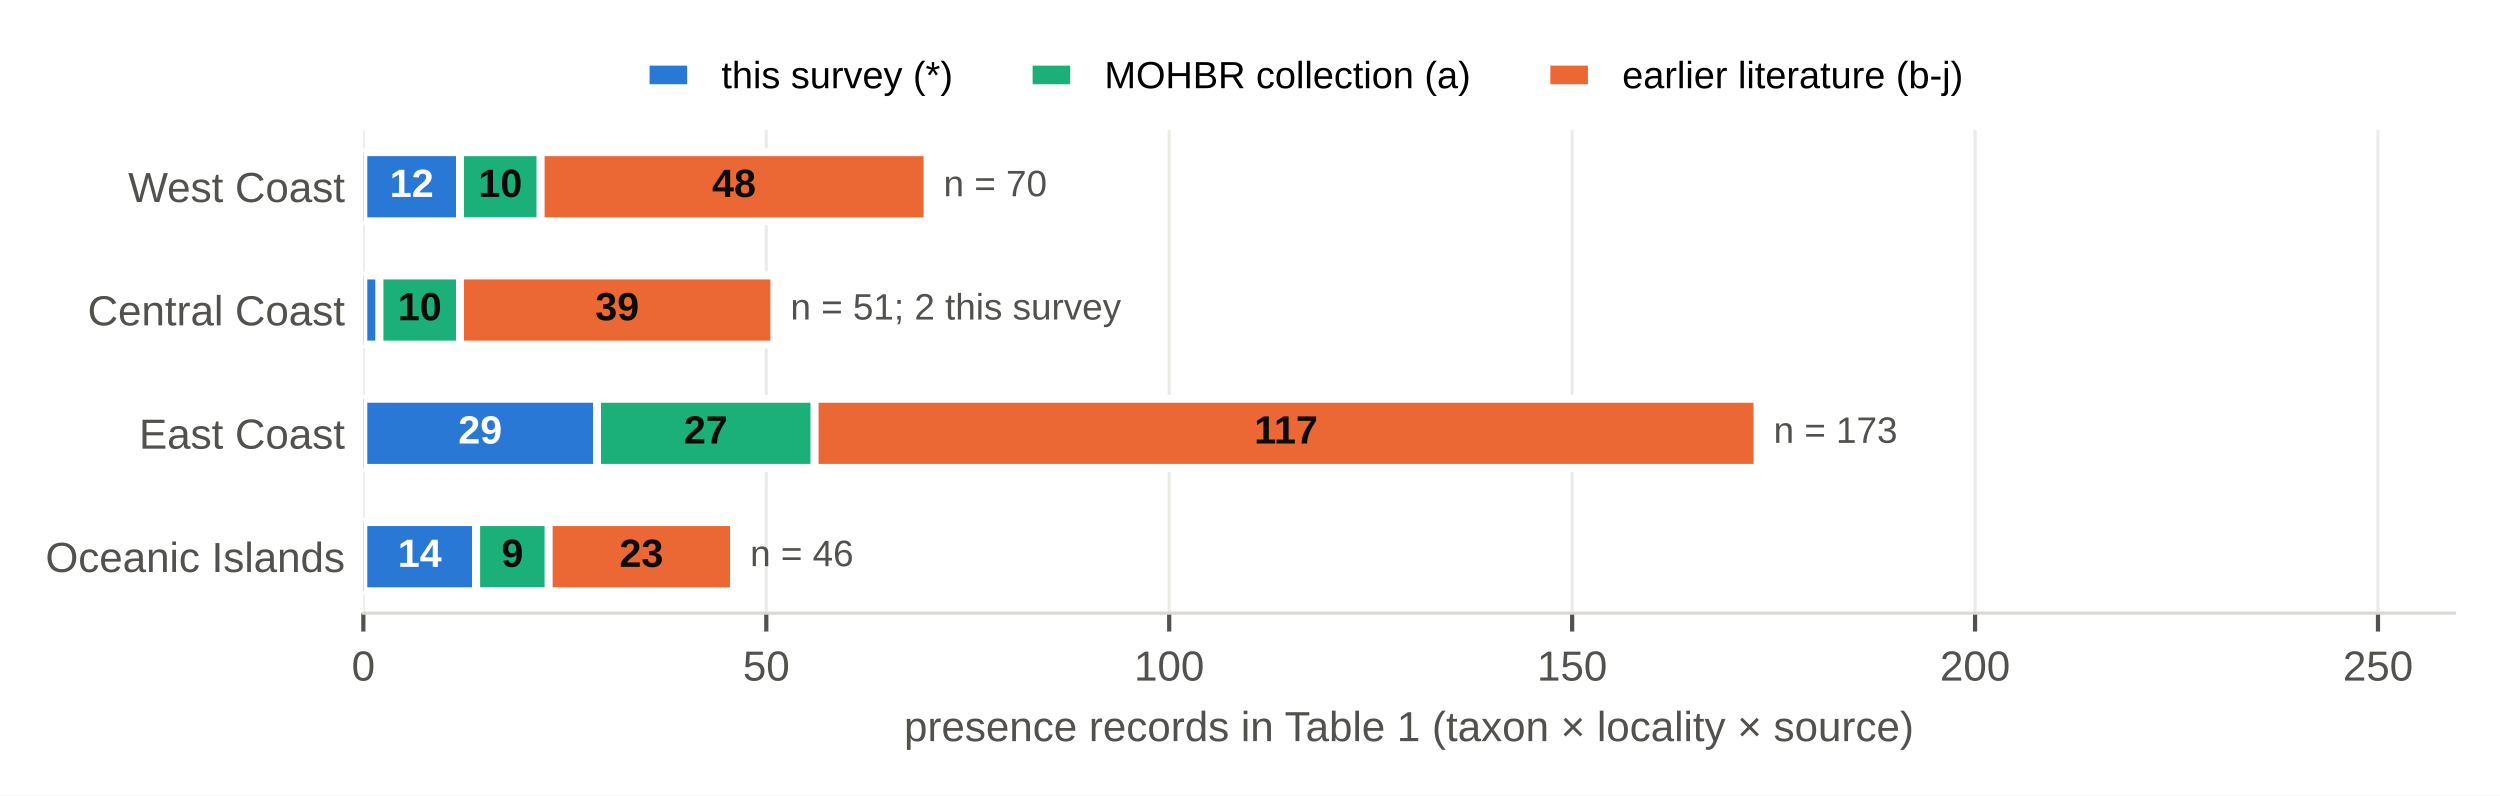
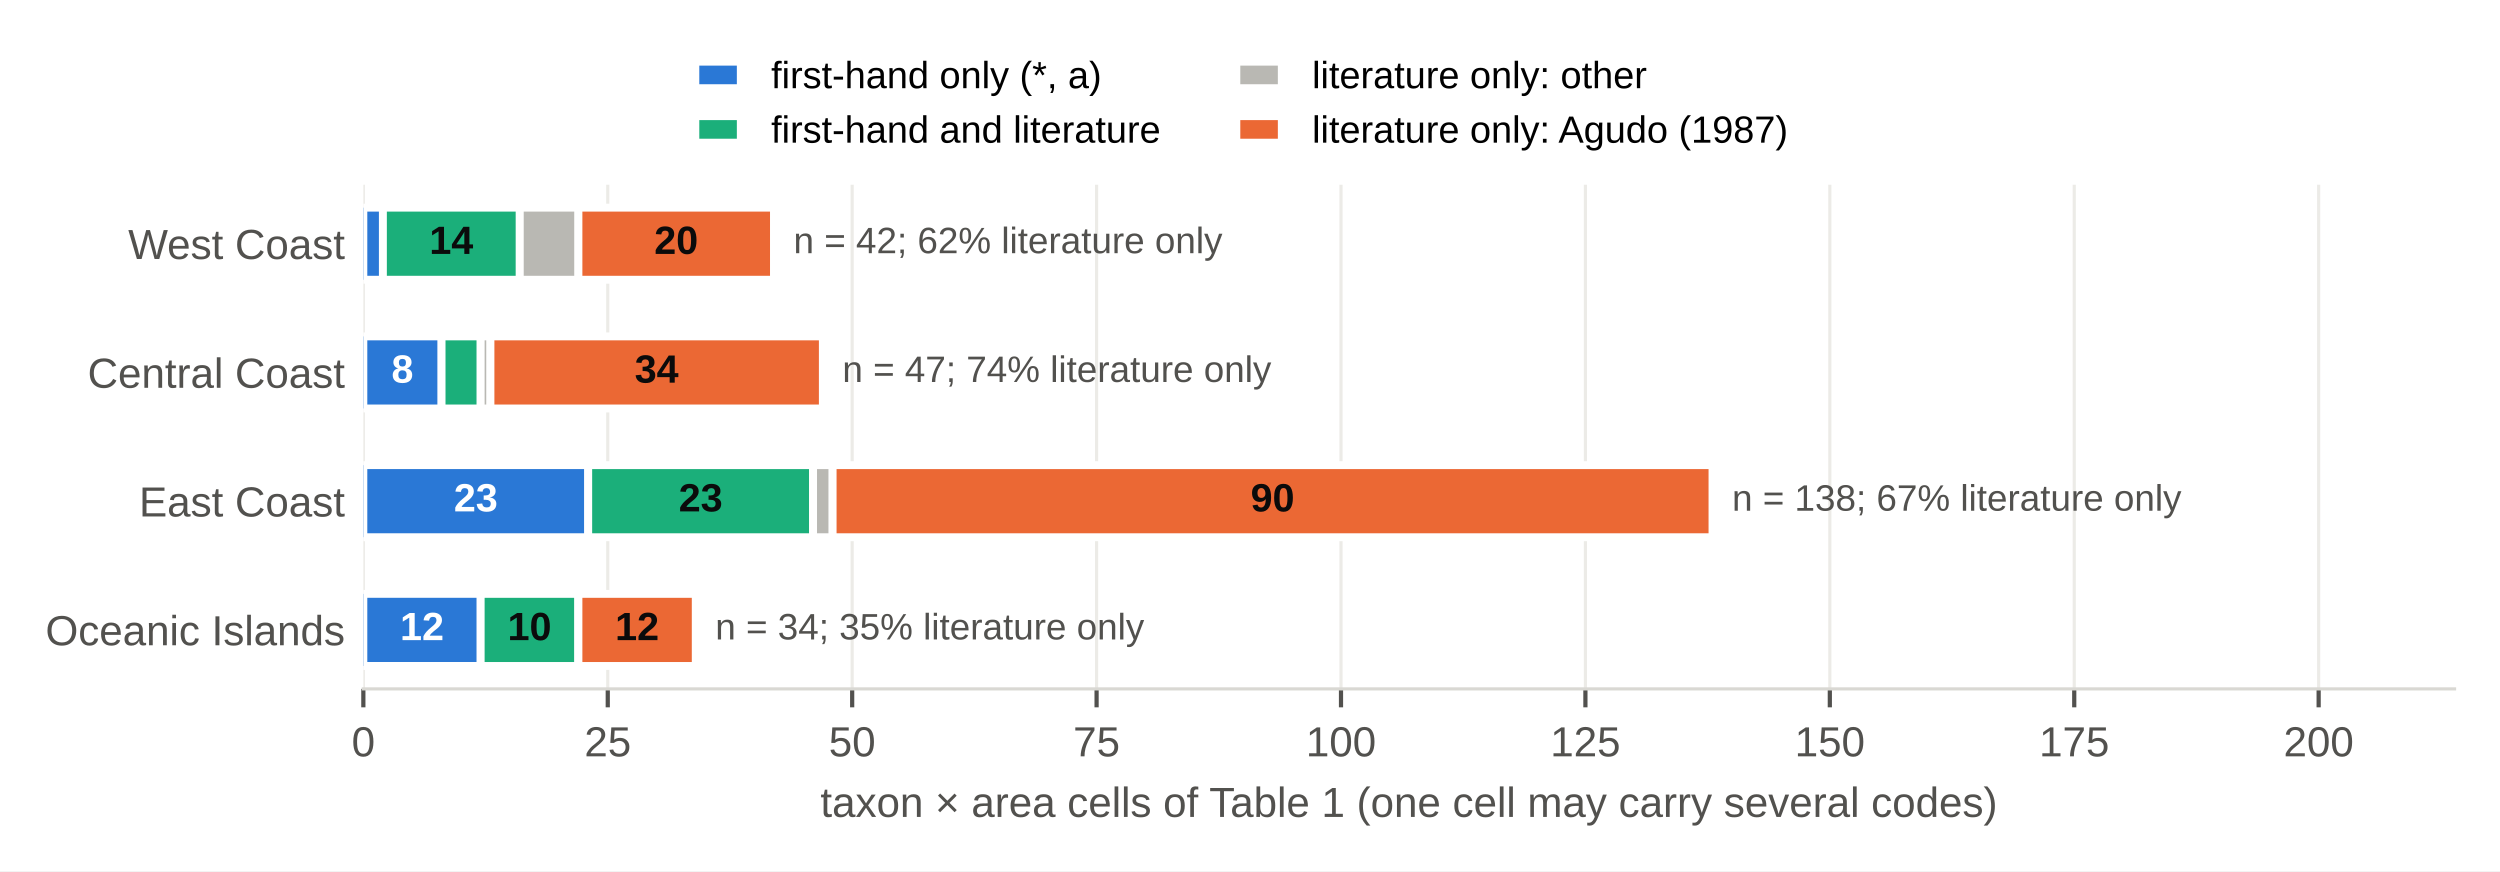
- <svg xmlns="http://www.w3.org/2000/svg" xmlns:xlink="http://www.w3.org/1999/xlink" width="475.2pt" height="151.2pt" viewBox="0 0 475.2 151.2" version="1.1">
+ <svg xmlns="http://www.w3.org/2000/svg" xmlns:xlink="http://www.w3.org/1999/xlink" width="475.2pt" height="165.6pt" viewBox="0 0 475.2 165.6" version="1.1">
  <defs>
    <style type="text/css">*{stroke-linejoin: round; stroke-linecap: butt}</style>
  </defs>
  <g id="figure_1">
    <g id="patch_1">
-       <path d="M 0 151.2  L 475.2 151.2  L 475.2 0  L 0 0  z " style="fill: #ffffff" />
+       <path d="M 0 165.6  L 475.2 165.6  L 475.2 0  L 0 0  z " style="fill: #ffffff" />
    </g>
    <g id="axes_1">
      <g id="patch_2">
-         <path d="M 69.065 116.544  L 466.56 116.544  L 466.56 24.757  L 69.065 24.757  z " style="fill: #ffffff" />
+         <path d="M 69.065 130.944  L 466.56 130.944  L 466.56 35.114  L 69.065 35.114  z " style="fill: #ffffff" />
      </g>
      <g id="matplotlib.axis_1">
        <g id="xtick_1">
          <g id="line2d_1">
-             <path d="M 69.065 116.544  L 69.065 24.757  " clip-path="url(#p3f7962bc7f)" style="fill: none; stroke: #ecebe7; stroke-width: 0.6; stroke-linecap: square" />
+             <path d="M 69.065 130.944  L 69.065 35.114  " clip-path="url(#p2811abb94e)" style="fill: none; stroke: #ecebe7; stroke-width: 0.6; stroke-linecap: square" />
          </g>
          <g id="line2d_2">
            <defs>
              <path id="ma155ac7224" d="M 0 0  L 0 3.5  " style="stroke: #52514e; stroke-width: 0.8" />
            </defs>
            <g>
-               <use xlink:href="#ma155ac7224" x="69.065" y="116.544" style="fill: #52514e; stroke: #52514e; stroke-width: 0.8" />
+               <use xlink:href="#ma155ac7224" x="69.065" y="130.944" style="fill: #52514e; stroke: #52514e; stroke-width: 0.8" />
            </g>
          </g>
          <g id="text_1">
-             <text style="font-size: 8px; font-family: 'Liberation Sans'; text-anchor: middle; fill: #52514e" x="69.065" y="129.369" transform="rotate(-0 69.065 129.3686)">0</text>
+             <text style="font-size: 8px; font-family: 'Liberation Sans'; text-anchor: middle; fill: #52514e" x="69.065" y="143.769" transform="rotate(-0 69.065 143.7686)">0</text>
          </g>
        </g>
        <g id="xtick_2">
          <g id="line2d_3">
-             <path d="M 145.654 116.544  L 145.654 24.757  " clip-path="url(#p3f7962bc7f)" style="fill: none; stroke: #ecebe7; stroke-width: 0.6; stroke-linecap: square" />
+             <path d="M 115.523 130.944  L 115.523 35.114  " clip-path="url(#p2811abb94e)" style="fill: none; stroke: #ecebe7; stroke-width: 0.6; stroke-linecap: square" />
          </g>
          <g id="line2d_4">
            <g>
-               <use xlink:href="#ma155ac7224" x="145.654" y="116.544" style="fill: #52514e; stroke: #52514e; stroke-width: 0.8" />
+               <use xlink:href="#ma155ac7224" x="115.523" y="130.944" style="fill: #52514e; stroke: #52514e; stroke-width: 0.8" />
            </g>
          </g>
          <g id="text_2">
-             <text style="font-size: 8px; font-family: 'Liberation Sans'; text-anchor: middle; fill: #52514e" x="145.654" y="129.369" transform="rotate(-0 145.6536 129.3686)">50</text>
+             <text style="font-size: 8px; font-family: 'Liberation Sans'; text-anchor: middle; fill: #52514e" x="115.523" y="143.769" transform="rotate(-0 115.523 143.7686)">25</text>
          </g>
        </g>
        <g id="xtick_3">
          <g id="line2d_5">
-             <path d="M 222.242 116.544  L 222.242 24.757  " clip-path="url(#p3f7962bc7f)" style="fill: none; stroke: #ecebe7; stroke-width: 0.6; stroke-linecap: square" />
+             <path d="M 161.981 130.944  L 161.981 35.114  " clip-path="url(#p2811abb94e)" style="fill: none; stroke: #ecebe7; stroke-width: 0.6; stroke-linecap: square" />
          </g>
          <g id="line2d_6">
            <g>
-               <use xlink:href="#ma155ac7224" x="222.242" y="116.544" style="fill: #52514e; stroke: #52514e; stroke-width: 0.8" />
+               <use xlink:href="#ma155ac7224" x="161.981" y="130.944" style="fill: #52514e; stroke: #52514e; stroke-width: 0.8" />
            </g>
          </g>
          <g id="text_3">
-             <text style="font-size: 8px; font-family: 'Liberation Sans'; text-anchor: middle; fill: #52514e" x="222.242" y="129.369" transform="rotate(-0 222.2423 129.3686)">100</text>
+             <text style="font-size: 8px; font-family: 'Liberation Sans'; text-anchor: middle; fill: #52514e" x="161.981" y="143.769" transform="rotate(-0 161.9811 143.7686)">50</text>
          </g>
        </g>
        <g id="xtick_4">
          <g id="line2d_7">
-             <path d="M 298.831 116.544  L 298.831 24.757  " clip-path="url(#p3f7962bc7f)" style="fill: none; stroke: #ecebe7; stroke-width: 0.6; stroke-linecap: square" />
+             <path d="M 208.439 130.944  L 208.439 35.114  " clip-path="url(#p2811abb94e)" style="fill: none; stroke: #ecebe7; stroke-width: 0.6; stroke-linecap: square" />
          </g>
          <g id="line2d_8">
            <g>
-               <use xlink:href="#ma155ac7224" x="298.831" y="116.544" style="fill: #52514e; stroke: #52514e; stroke-width: 0.8" />
+               <use xlink:href="#ma155ac7224" x="208.439" y="130.944" style="fill: #52514e; stroke: #52514e; stroke-width: 0.8" />
            </g>
          </g>
          <g id="text_4">
-             <text style="font-size: 8px; font-family: 'Liberation Sans'; text-anchor: middle; fill: #52514e" x="298.831" y="129.369" transform="rotate(-0 298.8309 129.3686)">150</text>
+             <text style="font-size: 8px; font-family: 'Liberation Sans'; text-anchor: middle; fill: #52514e" x="208.439" y="143.769" transform="rotate(-0 208.4391 143.7686)">75</text>
          </g>
        </g>
        <g id="xtick_5">
          <g id="line2d_9">
-             <path d="M 375.42 116.544  L 375.42 24.757  " clip-path="url(#p3f7962bc7f)" style="fill: none; stroke: #ecebe7; stroke-width: 0.6; stroke-linecap: square" />
+             <path d="M 254.897 130.944  L 254.897 35.114  " clip-path="url(#p2811abb94e)" style="fill: none; stroke: #ecebe7; stroke-width: 0.6; stroke-linecap: square" />
          </g>
          <g id="line2d_10">
            <g>
-               <use xlink:href="#ma155ac7224" x="375.42" y="116.544" style="fill: #52514e; stroke: #52514e; stroke-width: 0.8" />
+               <use xlink:href="#ma155ac7224" x="254.897" y="130.944" style="fill: #52514e; stroke: #52514e; stroke-width: 0.8" />
            </g>
          </g>
          <g id="text_5">
-             <text style="font-size: 8px; font-family: 'Liberation Sans'; text-anchor: middle; fill: #52514e" x="375.42" y="129.369" transform="rotate(-0 375.4195 129.3686)">200</text>
+             <text style="font-size: 8px; font-family: 'Liberation Sans'; text-anchor: middle; fill: #52514e" x="254.897" y="143.769" transform="rotate(-0 254.8972 143.7686)">100</text>
          </g>
        </g>
        <g id="xtick_6">
          <g id="line2d_11">
-             <path d="M 452.008 116.544  L 452.008 24.757  " clip-path="url(#p3f7962bc7f)" style="fill: none; stroke: #ecebe7; stroke-width: 0.6; stroke-linecap: square" />
+             <path d="M 301.355 130.944  L 301.355 35.114  " clip-path="url(#p2811abb94e)" style="fill: none; stroke: #ecebe7; stroke-width: 0.6; stroke-linecap: square" />
          </g>
          <g id="line2d_12">
            <g>
-               <use xlink:href="#ma155ac7224" x="452.008" y="116.544" style="fill: #52514e; stroke: #52514e; stroke-width: 0.8" />
+               <use xlink:href="#ma155ac7224" x="301.355" y="130.944" style="fill: #52514e; stroke: #52514e; stroke-width: 0.8" />
            </g>
          </g>
          <g id="text_6">
-             <text style="font-size: 8px; font-family: 'Liberation Sans'; text-anchor: middle; fill: #52514e" x="452.008" y="129.369" transform="rotate(-0 452.0082 129.3686)">250</text>
-           </g>
-         </g>
-         <g id="text_7">
-           <text style="font-size: 8px; font-family: 'Liberation Sans'; text-anchor: middle; fill: #52514e" x="267.812" y="140.876" transform="rotate(-0 267.8125 140.8764)">presence records in Table 1 (taxon × locality × source)</text>
+             <text style="font-size: 8px; font-family: 'Liberation Sans'; text-anchor: middle; fill: #52514e" x="301.355" y="143.769" transform="rotate(-0 301.3552 143.7686)">125</text>
+           </g>
+         </g>
+         <g id="xtick_7">
+           <g id="line2d_13">
+             <path d="M 347.813 130.944  L 347.813 35.114  " clip-path="url(#p2811abb94e)" style="fill: none; stroke: #ecebe7; stroke-width: 0.6; stroke-linecap: square" />
+           </g>
+           <g id="line2d_14">
+             <g>
+               <use xlink:href="#ma155ac7224" x="347.813" y="130.944" style="fill: #52514e; stroke: #52514e; stroke-width: 0.8" />
+             </g>
+           </g>
+           <g id="text_7">
+             <text style="font-size: 8px; font-family: 'Liberation Sans'; text-anchor: middle; fill: #52514e" x="347.813" y="143.769" transform="rotate(-0 347.8132 143.7686)">150</text>
+           </g>
+         </g>
+         <g id="xtick_8">
+           <g id="line2d_15">
+             <path d="M 394.271 130.944  L 394.271 35.114  " clip-path="url(#p2811abb94e)" style="fill: none; stroke: #ecebe7; stroke-width: 0.6; stroke-linecap: square" />
+           </g>
+           <g id="line2d_16">
+             <g>
+               <use xlink:href="#ma155ac7224" x="394.271" y="130.944" style="fill: #52514e; stroke: #52514e; stroke-width: 0.8" />
+             </g>
+           </g>
+           <g id="text_8">
+             <text style="font-size: 8px; font-family: 'Liberation Sans'; text-anchor: middle; fill: #52514e" x="394.271" y="143.769" transform="rotate(-0 394.2713 143.7686)">175</text>
+           </g>
+         </g>
+         <g id="xtick_9">
+           <g id="line2d_17">
+             <path d="M 440.729 130.944  L 440.729 35.114  " clip-path="url(#p2811abb94e)" style="fill: none; stroke: #ecebe7; stroke-width: 0.6; stroke-linecap: square" />
+           </g>
+           <g id="line2d_18">
+             <g>
+               <use xlink:href="#ma155ac7224" x="440.729" y="130.944" style="fill: #52514e; stroke: #52514e; stroke-width: 0.8" />
+             </g>
+           </g>
+           <g id="text_9">
+             <text style="font-size: 8px; font-family: 'Liberation Sans'; text-anchor: middle; fill: #52514e" x="440.729" y="143.769" transform="rotate(-0 440.7293 143.7686)">200</text>
+           </g>
+         </g>
+         <g id="text_10">
+           <text style="font-size: 8px; font-family: 'Liberation Sans'; text-anchor: middle; fill: #52514e" x="267.812" y="155.276" transform="rotate(-0 267.8125 155.2764)">taxon × area cells of Table 1 (one cell may carry several codes)</text>
        </g>
      </g>
      <g id="matplotlib.axis_2">
        <g id="ytick_1">
-           <g id="line2d_13" />
-           <g id="text_8">
-             <text style="font-size: 8px; font-family: 'Liberation Sans'; text-anchor: end; fill: #52514e" x="65.565" y="38.404" transform="rotate(-0 65.565 38.40423)">West Coast</text>
+           <g id="line2d_19" />
+           <g id="text_11">
+             <text style="font-size: 8px; font-family: 'Liberation Sans'; text-anchor: end; fill: #52514e" x="65.565" y="49.234" transform="rotate(-0 65.565 49.23411)">West Coast</text>
          </g>
        </g>
        <g id="ytick_2">
-           <g id="line2d_14" />
-           <g id="text_9">
-             <text style="font-size: 8px; font-family: 'Liberation Sans'; text-anchor: end; fill: #52514e" x="65.565" y="61.843" transform="rotate(-0 65.565 61.84328)">Central Coast</text>
+           <g id="line2d_20" />
+           <g id="text_12">
+             <text style="font-size: 8px; font-family: 'Liberation Sans'; text-anchor: end; fill: #52514e" x="65.565" y="73.706" transform="rotate(-0 65.565 73.70559)">Central Coast</text>
          </g>
        </g>
        <g id="ytick_3">
-           <g id="line2d_15" />
-           <g id="text_10">
-             <text style="font-size: 8px; font-family: 'Liberation Sans'; text-anchor: end; fill: #52514e" x="65.565" y="85.282" transform="rotate(-0 65.565 85.28234)">East Coast</text>
+           <g id="line2d_21" />
+           <g id="text_13">
+             <text style="font-size: 8px; font-family: 'Liberation Sans'; text-anchor: end; fill: #52514e" x="65.565" y="98.177" transform="rotate(-0 65.565 98.17707)">East Coast</text>
          </g>
        </g>
        <g id="ytick_4">
-           <g id="line2d_16" />
-           <g id="text_11">
-             <text style="font-size: 8px; font-family: 'Liberation Sans'; text-anchor: end; fill: #52514e" x="65.565" y="108.721" transform="rotate(-0 65.565 108.7214)">Oceanic Islands</text>
+           <g id="line2d_22" />
+           <g id="text_14">
+             <text style="font-size: 8px; font-family: 'Liberation Sans'; text-anchor: end; fill: #52514e" x="65.565" y="122.649" transform="rotate(-0 65.565 122.6485)">Oceanic Islands</text>
          </g>
        </g>
      </g>
      <g id="patch_3">
-         <path d="M 69.065 42.055  L 87.446 42.055  L 87.446 28.929  L 69.065 28.929  z " clip-path="url(#p3f7962bc7f)" style="fill: #2a78d6; stroke: #ffffff; stroke-width: 1.5; stroke-linejoin: miter" />
+         <path d="M 69.065 53.174  L 72.782 53.174  L 72.782 39.47  L 69.065 39.47  z " clip-path="url(#p2811abb94e)" style="fill: #2a78d6; stroke: #ffffff; stroke-width: 1.5; stroke-linejoin: miter" />
      </g>
      <g id="patch_4">
-         <path d="M 69.065 65.494  L 72.129 65.494  L 72.129 52.368  L 69.065 52.368  z " clip-path="url(#p3f7962bc7f)" style="fill: #2a78d6; stroke: #ffffff; stroke-width: 1.5; stroke-linejoin: miter" />
+         <path d="M 69.065 77.645  L 83.932 77.645  L 83.932 63.941  L 69.065 63.941  z " clip-path="url(#p2811abb94e)" style="fill: #2a78d6; stroke: #ffffff; stroke-width: 1.5; stroke-linejoin: miter" />
      </g>
      <g id="patch_5">
-         <path d="M 69.065 88.933  L 113.486 88.933  L 113.486 75.807  L 69.065 75.807  z " clip-path="url(#p3f7962bc7f)" style="fill: #2a78d6; stroke: #ffffff; stroke-width: 1.5; stroke-linejoin: miter" />
+         <path d="M 69.065 102.117  L 111.806 102.117  L 111.806 88.413  L 69.065 88.413  z " clip-path="url(#p2811abb94e)" style="fill: #2a78d6; stroke: #ffffff; stroke-width: 1.5; stroke-linejoin: miter" />
      </g>
      <g id="patch_6">
-         <path d="M 69.065 112.372  L 90.51 112.372  L 90.51 99.246  L 69.065 99.246  z " clip-path="url(#p3f7962bc7f)" style="fill: #2a78d6; stroke: #ffffff; stroke-width: 1.5; stroke-linejoin: miter" />
+         <path d="M 69.065 126.588  L 91.365 126.588  L 91.365 112.884  L 69.065 112.884  z " clip-path="url(#p2811abb94e)" style="fill: #2a78d6; stroke: #ffffff; stroke-width: 1.5; stroke-linejoin: miter" />
      </g>
      <g id="patch_7">
-         <path d="M 87.446 42.055  L 102.764 42.055  L 102.764 28.929  L 87.446 28.929  z " clip-path="url(#p3f7962bc7f)" style="fill: #1baf7a; stroke: #ffffff; stroke-width: 1.5; stroke-linejoin: miter" />
+         <path d="M 72.782 53.174  L 98.798 53.174  L 98.798 39.47  L 72.782 39.47  z " clip-path="url(#p2811abb94e)" style="fill: #1baf7a; stroke: #ffffff; stroke-width: 1.5; stroke-linejoin: miter" />
      </g>
      <g id="patch_8">
-         <path d="M 72.129 65.494  L 87.446 65.494  L 87.446 52.368  L 72.129 52.368  z " clip-path="url(#p3f7962bc7f)" style="fill: #1baf7a; stroke: #ffffff; stroke-width: 1.5; stroke-linejoin: miter" />
+         <path d="M 83.932 77.645  L 91.365 77.645  L 91.365 63.941  L 83.932 63.941  z " clip-path="url(#p2811abb94e)" style="fill: #1baf7a; stroke: #ffffff; stroke-width: 1.5; stroke-linejoin: miter" />
      </g>
      <g id="patch_9">
-         <path d="M 113.486 88.933  L 154.844 88.933  L 154.844 75.807  L 113.486 75.807  z " clip-path="url(#p3f7962bc7f)" style="fill: #1baf7a; stroke: #ffffff; stroke-width: 1.5; stroke-linejoin: miter" />
+         <path d="M 111.806 102.117  L 154.548 102.117  L 154.548 88.413  L 111.806 88.413  z " clip-path="url(#p2811abb94e)" style="fill: #1baf7a; stroke: #ffffff; stroke-width: 1.5; stroke-linejoin: miter" />
      </g>
      <g id="patch_10">
-         <path d="M 90.51 112.372  L 104.296 112.372  L 104.296 99.246  L 90.51 99.246  z " clip-path="url(#p3f7962bc7f)" style="fill: #1baf7a; stroke: #ffffff; stroke-width: 1.5; stroke-linejoin: miter" />
+         <path d="M 91.365 126.588  L 109.948 126.588  L 109.948 112.884  L 91.365 112.884  z " clip-path="url(#p2811abb94e)" style="fill: #1baf7a; stroke: #ffffff; stroke-width: 1.5; stroke-linejoin: miter" />
      </g>
      <g id="patch_11">
-         <path d="M 102.764 42.055  L 176.289 42.055  L 176.289 28.929  L 102.764 28.929  z " clip-path="url(#p3f7962bc7f)" style="fill: #eb6834; stroke: #ffffff; stroke-width: 1.5; stroke-linejoin: miter" />
+         <path d="M 98.798 53.174  L 109.948 53.174  L 109.948 39.47  L 98.798 39.47  z " clip-path="url(#p2811abb94e)" style="fill: #b9b8b3; stroke: #ffffff; stroke-width: 1.5; stroke-linejoin: miter" />
      </g>
      <g id="patch_12">
-         <path d="M 87.446 65.494  L 147.185 65.494  L 147.185 52.368  L 87.446 52.368  z " clip-path="url(#p3f7962bc7f)" style="fill: #eb6834; stroke: #ffffff; stroke-width: 1.5; stroke-linejoin: miter" />
+         <path d="M 91.365 77.645  L 93.223 77.645  L 93.223 63.941  L 91.365 63.941  z " clip-path="url(#p2811abb94e)" style="fill: #b9b8b3; stroke: #ffffff; stroke-width: 1.5; stroke-linejoin: miter" />
      </g>
      <g id="patch_13">
-         <path d="M 154.844 88.933  L 334.062 88.933  L 334.062 75.807  L 154.844 75.807  z " clip-path="url(#p3f7962bc7f)" style="fill: #eb6834; stroke: #ffffff; stroke-width: 1.5; stroke-linejoin: miter" />
+         <path d="M 154.548 102.117  L 158.264 102.117  L 158.264 88.413  L 154.548 88.413  z " clip-path="url(#p2811abb94e)" style="fill: #b9b8b3; stroke: #ffffff; stroke-width: 1.5; stroke-linejoin: miter" />
      </g>
      <g id="patch_14">
-         <path d="M 104.296 112.372  L 139.527 112.372  L 139.527 99.246  L 104.296 99.246  z " clip-path="url(#p3f7962bc7f)" style="fill: #eb6834; stroke: #ffffff; stroke-width: 1.5; stroke-linejoin: miter" />
+         <path d="M 109.948 126.588  L 109.948 126.588  L 109.948 112.884  L 109.948 112.884  z " clip-path="url(#p2811abb94e)" style="fill: #b9b8b3; stroke: #ffffff; stroke-width: 1.5; stroke-linejoin: miter" />
      </g>
      <g id="patch_15">
-         <path d="M 69.065 116.544  L 466.56 116.544  " style="fill: none; stroke: #d9d8d3; stroke-width: 0.6; stroke-linejoin: miter; stroke-linecap: square" />
-       </g>
-       <g id="text_12">
-         <text style="font-weight: 700; font-size: 7.5px; font-family: 'Liberation Sans'; text-anchor: middle; fill: #ffffff" x="78.256" y="37.433" transform="rotate(-0 78.25564 37.43304)">12</text>
-       </g>
-       <g id="text_13">
-         <text style="font-weight: 700; font-size: 7.5px; font-family: 'Liberation Sans'; text-anchor: middle; fill: #ffffff" x="91.276" y="84.311" transform="rotate(-0 91.2757 84.31115)">29</text>
-       </g>
-       <g id="text_14">
-         <text style="font-weight: 700; font-size: 7.5px; font-family: 'Liberation Sans'; text-anchor: middle; fill: #ffffff" x="79.787" y="107.75" transform="rotate(-0 79.78741 107.7502)">14</text>
+         <path d="M 109.948 53.174  L 147.115 53.174  L 147.115 39.47  L 109.948 39.47  z " clip-path="url(#p2811abb94e)" style="fill: #eb6834; stroke: #ffffff; stroke-width: 1.5; stroke-linejoin: miter" />
+       </g>
+       <g id="patch_16">
+         <path d="M 93.223 77.645  L 156.406 77.645  L 156.406 63.941  L 93.223 63.941  z " clip-path="url(#p2811abb94e)" style="fill: #eb6834; stroke: #ffffff; stroke-width: 1.5; stroke-linejoin: miter" />
+       </g>
+       <g id="patch_17">
+         <path d="M 158.264 102.117  L 325.513 102.117  L 325.513 88.413  L 158.264 88.413  z " clip-path="url(#p2811abb94e)" style="fill: #eb6834; stroke: #ffffff; stroke-width: 1.5; stroke-linejoin: miter" />
+       </g>
+       <g id="patch_18">
+         <path d="M 109.948 126.588  L 132.248 126.588  L 132.248 112.884  L 109.948 112.884  z " clip-path="url(#p2811abb94e)" style="fill: #eb6834; stroke: #ffffff; stroke-width: 1.5; stroke-linejoin: miter" />
+       </g>
+       <g id="patch_19">
+         <path d="M 69.065 130.944  L 466.56 130.944  " style="fill: none; stroke: #d9d8d3; stroke-width: 0.6; stroke-linejoin: miter; stroke-linecap: square" />
      </g>
      <g id="text_15">
-         <text style="font-weight: 700; font-size: 7.5px; font-family: 'Liberation Sans'; text-anchor: middle; fill: #0b0b0b" x="95.105" y="37.433" transform="rotate(-0 95.10514 37.43304)">10</text>
+         <text style="font-weight: 700; font-size: 7.5px; font-family: 'Liberation Sans'; text-anchor: middle; fill: #ffffff" x="76.498" y="72.734" transform="rotate(-0 76.49829 72.7344)">8</text>
      </g>
      <g id="text_16">
-         <text style="font-weight: 700; font-size: 7.5px; font-family: 'Liberation Sans'; text-anchor: middle; fill: #0b0b0b" x="79.787" y="60.872" transform="rotate(-0 79.78741 60.87209)">10</text>
+         <text style="font-weight: 700; font-size: 7.5px; font-family: 'Liberation Sans'; text-anchor: middle; fill: #ffffff" x="90.436" y="97.206" transform="rotate(-0 90.4357 97.20588)">23</text>
      </g>
      <g id="text_17">
-         <text style="font-weight: 700; font-size: 7.5px; font-family: 'Liberation Sans'; text-anchor: middle; fill: #0b0b0b" x="134.165" y="84.311" transform="rotate(-0 134.1653 84.31115)">27</text>
+         <text style="font-weight: 700; font-size: 7.5px; font-family: 'Liberation Sans'; text-anchor: middle; fill: #ffffff" x="80.215" y="121.677" transform="rotate(-0 80.21493 121.6774)">12</text>
      </g>
      <g id="text_18">
-         <text style="font-weight: 700; font-size: 7.5px; font-family: 'Liberation Sans'; text-anchor: middle; fill: #0b0b0b" x="97.403" y="107.75" transform="rotate(-0 97.40279 107.7502)">9</text>
+         <text style="font-weight: 700; font-size: 7.5px; font-family: 'Liberation Sans'; text-anchor: middle; fill: #0b0b0b" x="85.79" y="48.263" transform="rotate(-0 85.7899 48.26292)">14</text>
      </g>
      <g id="text_19">
-         <text style="font-weight: 700; font-size: 7.5px; font-family: 'Liberation Sans'; text-anchor: middle; fill: #0b0b0b" x="139.527" y="37.433" transform="rotate(-0 139.5265 37.43304)">48</text>
+         <text style="font-weight: 700; font-size: 7.5px; font-family: 'Liberation Sans'; text-anchor: middle; fill: #0b0b0b" x="133.177" y="97.206" transform="rotate(-0 133.1771 97.20588)">23</text>
      </g>
      <g id="text_20">
-         <text style="font-weight: 700; font-size: 7.5px; font-family: 'Liberation Sans'; text-anchor: middle; fill: #0b0b0b" x="117.316" y="60.872" transform="rotate(-0 117.3158 60.87209)">39</text>
+         <text style="font-weight: 700; font-size: 7.5px; font-family: 'Liberation Sans'; text-anchor: middle; fill: #0b0b0b" x="100.656" y="121.677" transform="rotate(-0 100.6565 121.6774)">10</text>
      </g>
      <g id="text_21">
-         <text style="font-weight: 700; font-size: 7.5px; font-family: 'Liberation Sans'; text-anchor: middle; fill: #0b0b0b" x="244.453" y="84.311" transform="rotate(-0 244.453 84.31115)">117</text>
+         <text style="font-weight: 700; font-size: 7.5px; font-family: 'Liberation Sans'; text-anchor: middle; fill: #0b0b0b" x="128.531" y="48.263" transform="rotate(-0 128.5313 48.26292)">20</text>
      </g>
      <g id="text_22">
-         <text style="font-weight: 700; font-size: 7.5px; font-family: 'Liberation Sans'; text-anchor: middle; fill: #0b0b0b" x="121.911" y="107.75" transform="rotate(-0 121.9112 107.7502)">23</text>
+         <text style="font-weight: 700; font-size: 7.5px; font-family: 'Liberation Sans'; text-anchor: middle; fill: #0b0b0b" x="124.815" y="72.734" transform="rotate(-0 124.8146 72.7344)">34</text>
      </g>
      <g id="text_23">
-         <text style="font-size: 7px; font-family: 'Liberation Sans'; text-anchor: start; fill: #52514e" x="179.353" y="37.304" transform="rotate(-0 179.3526 37.30364)">n = 70</text>
+         <text style="font-weight: 700; font-size: 7.5px; font-family: 'Liberation Sans'; text-anchor: middle; fill: #0b0b0b" x="241.889" y="97.206" transform="rotate(-0 241.8889 97.20588)">90</text>
      </g>
      <g id="text_24">
-         <text style="font-size: 7px; font-family: 'Liberation Sans'; text-anchor: start; fill: #52514e" x="150.249" y="60.743" transform="rotate(-0 150.249 60.7427)">n = 51; 2 this survey</text>
+         <text style="font-weight: 700; font-size: 7.5px; font-family: 'Liberation Sans'; text-anchor: middle; fill: #0b0b0b" x="121.098" y="121.677" transform="rotate(-0 121.098 121.6774)">12</text>
      </g>
      <g id="text_25">
-         <text style="font-size: 7px; font-family: 'Liberation Sans'; text-anchor: start; fill: #52514e" x="337.125" y="84.182" transform="rotate(-0 337.1252 84.18175)">n = 173</text>
+         <text style="font-size: 7px; font-family: 'Liberation Sans'; text-anchor: start; fill: #52514e" x="150.831" y="48.134" transform="rotate(-0 150.8312 48.13352)">n = 42; 62% literature only</text>
      </g>
      <g id="text_26">
-         <text style="font-size: 7px; font-family: 'Liberation Sans'; text-anchor: start; fill: #52514e" x="142.59" y="107.621" transform="rotate(-0 142.5901 107.6208)">n = 46</text>
+         <text style="font-size: 7px; font-family: 'Liberation Sans'; text-anchor: start; fill: #52514e" x="160.123" y="72.605" transform="rotate(-0 160.1228 72.605)">n = 47; 74% literature only</text>
+       </g>
+       <g id="text_27">
+         <text style="font-size: 7px; font-family: 'Liberation Sans'; text-anchor: start; fill: #52514e" x="329.23" y="97.076" transform="rotate(-0 329.23 97.07648)">n = 138; 67% literature only</text>
+       </g>
+       <g id="text_28">
+         <text style="font-size: 7px; font-family: 'Liberation Sans'; text-anchor: start; fill: #52514e" x="135.965" y="121.548" transform="rotate(-0 135.9646 121.548)">n = 34; 35% literature only</text>
      </g>
      <g id="legend_1">
-         <g id="patch_16">
-           <path d="M 122.721 16.762  L 131.361 16.762  L 131.361 11.722  L 122.721 11.722  z " style="fill: #2a78d6; stroke: #ffffff; stroke-width: 1.5; stroke-linejoin: miter" />
-         </g>
-         <g id="text_27">
-           <text style="font-size: 7.2px; font-family: 'Liberation Sans'; text-anchor: start" x="137.121" y="16.762" transform="rotate(-0 137.1213 16.7618)">this survey (*)</text>
-         </g>
-         <g id="patch_17">
-           <path d="M 195.528 16.762  L 204.168 16.762  L 204.168 11.722  L 195.528 11.722  z " style="fill: #1baf7a; stroke: #ffffff; stroke-width: 1.5; stroke-linejoin: miter" />
-         </g>
-         <g id="text_28">
-           <text style="font-size: 7.2px; font-family: 'Liberation Sans'; text-anchor: start" x="209.928" y="16.762" transform="rotate(-0 209.9279 16.7618)">MOHBR collection (a)</text>
-         </g>
-         <g id="patch_18">
-           <path d="M 293.942 16.762  L 302.582 16.762  L 302.582 11.722  L 293.942 11.722  z " style="fill: #eb6834; stroke: #ffffff; stroke-width: 1.5; stroke-linejoin: miter" />
+         <g id="patch_20">
+           <path d="M 132.171 16.762  L 140.811 16.762  L 140.811 11.722  L 132.171 11.722  z " style="fill: #2a78d6; stroke: #ffffff; stroke-width: 1.5; stroke-linejoin: miter" />
        </g>
        <g id="text_29">
-           <text style="font-size: 7.2px; font-family: 'Liberation Sans'; text-anchor: start" x="308.342" y="16.762" transform="rotate(-0 308.3418 16.7618)">earlier literature (b-j)</text>
+           <text style="font-size: 7.2px; font-family: 'Liberation Sans'; text-anchor: start" x="146.571" y="16.762" transform="rotate(-0 146.5715 16.7618)">first-hand only (*, a)</text>
+         </g>
+         <g id="patch_21">
+           <path d="M 132.171 27.119  L 140.811 27.119  L 140.811 22.079  L 132.171 22.079  z " style="fill: #1baf7a; stroke: #ffffff; stroke-width: 1.5; stroke-linejoin: miter" />
+         </g>
+         <g id="text_30">
+           <text style="font-size: 7.2px; font-family: 'Liberation Sans'; text-anchor: start" x="146.571" y="27.119" transform="rotate(-0 146.5715 27.11883)">first-hand and literature</text>
+         </g>
+         <g id="patch_22">
+           <path d="M 235.004 16.762  L 243.644 16.762  L 243.644 11.722  L 235.004 11.722  z " style="fill: #b9b8b3; stroke: #ffffff; stroke-width: 1.5; stroke-linejoin: miter" />
+         </g>
+         <g id="text_31">
+           <text style="font-size: 7.2px; font-family: 'Liberation Sans'; text-anchor: start" x="249.404" y="16.762" transform="rotate(-0 249.4043 16.7618)">literature only: other</text>
+         </g>
+         <g id="patch_23">
+           <path d="M 235.004 27.119  L 243.644 27.119  L 243.644 22.079  L 235.004 22.079  z " style="fill: #eb6834; stroke: #ffffff; stroke-width: 1.5; stroke-linejoin: miter" />
+         </g>
+         <g id="text_32">
+           <text style="font-size: 7.2px; font-family: 'Liberation Sans'; text-anchor: start" x="249.404" y="27.119" transform="rotate(-0 249.4043 27.11883)">literature only: Agudo (1987)</text>
        </g>
      </g>
    </g>
  </g>
  <defs>
-     <clipPath id="p3f7962bc7f">
-       <rect x="69.065" y="24.757" width="397.495" height="91.787" />
+     <clipPath id="p2811abb94e">
+       <rect x="69.065" y="35.114" width="397.495" height="95.83" />
    </clipPath>
  </defs>
</svg>
